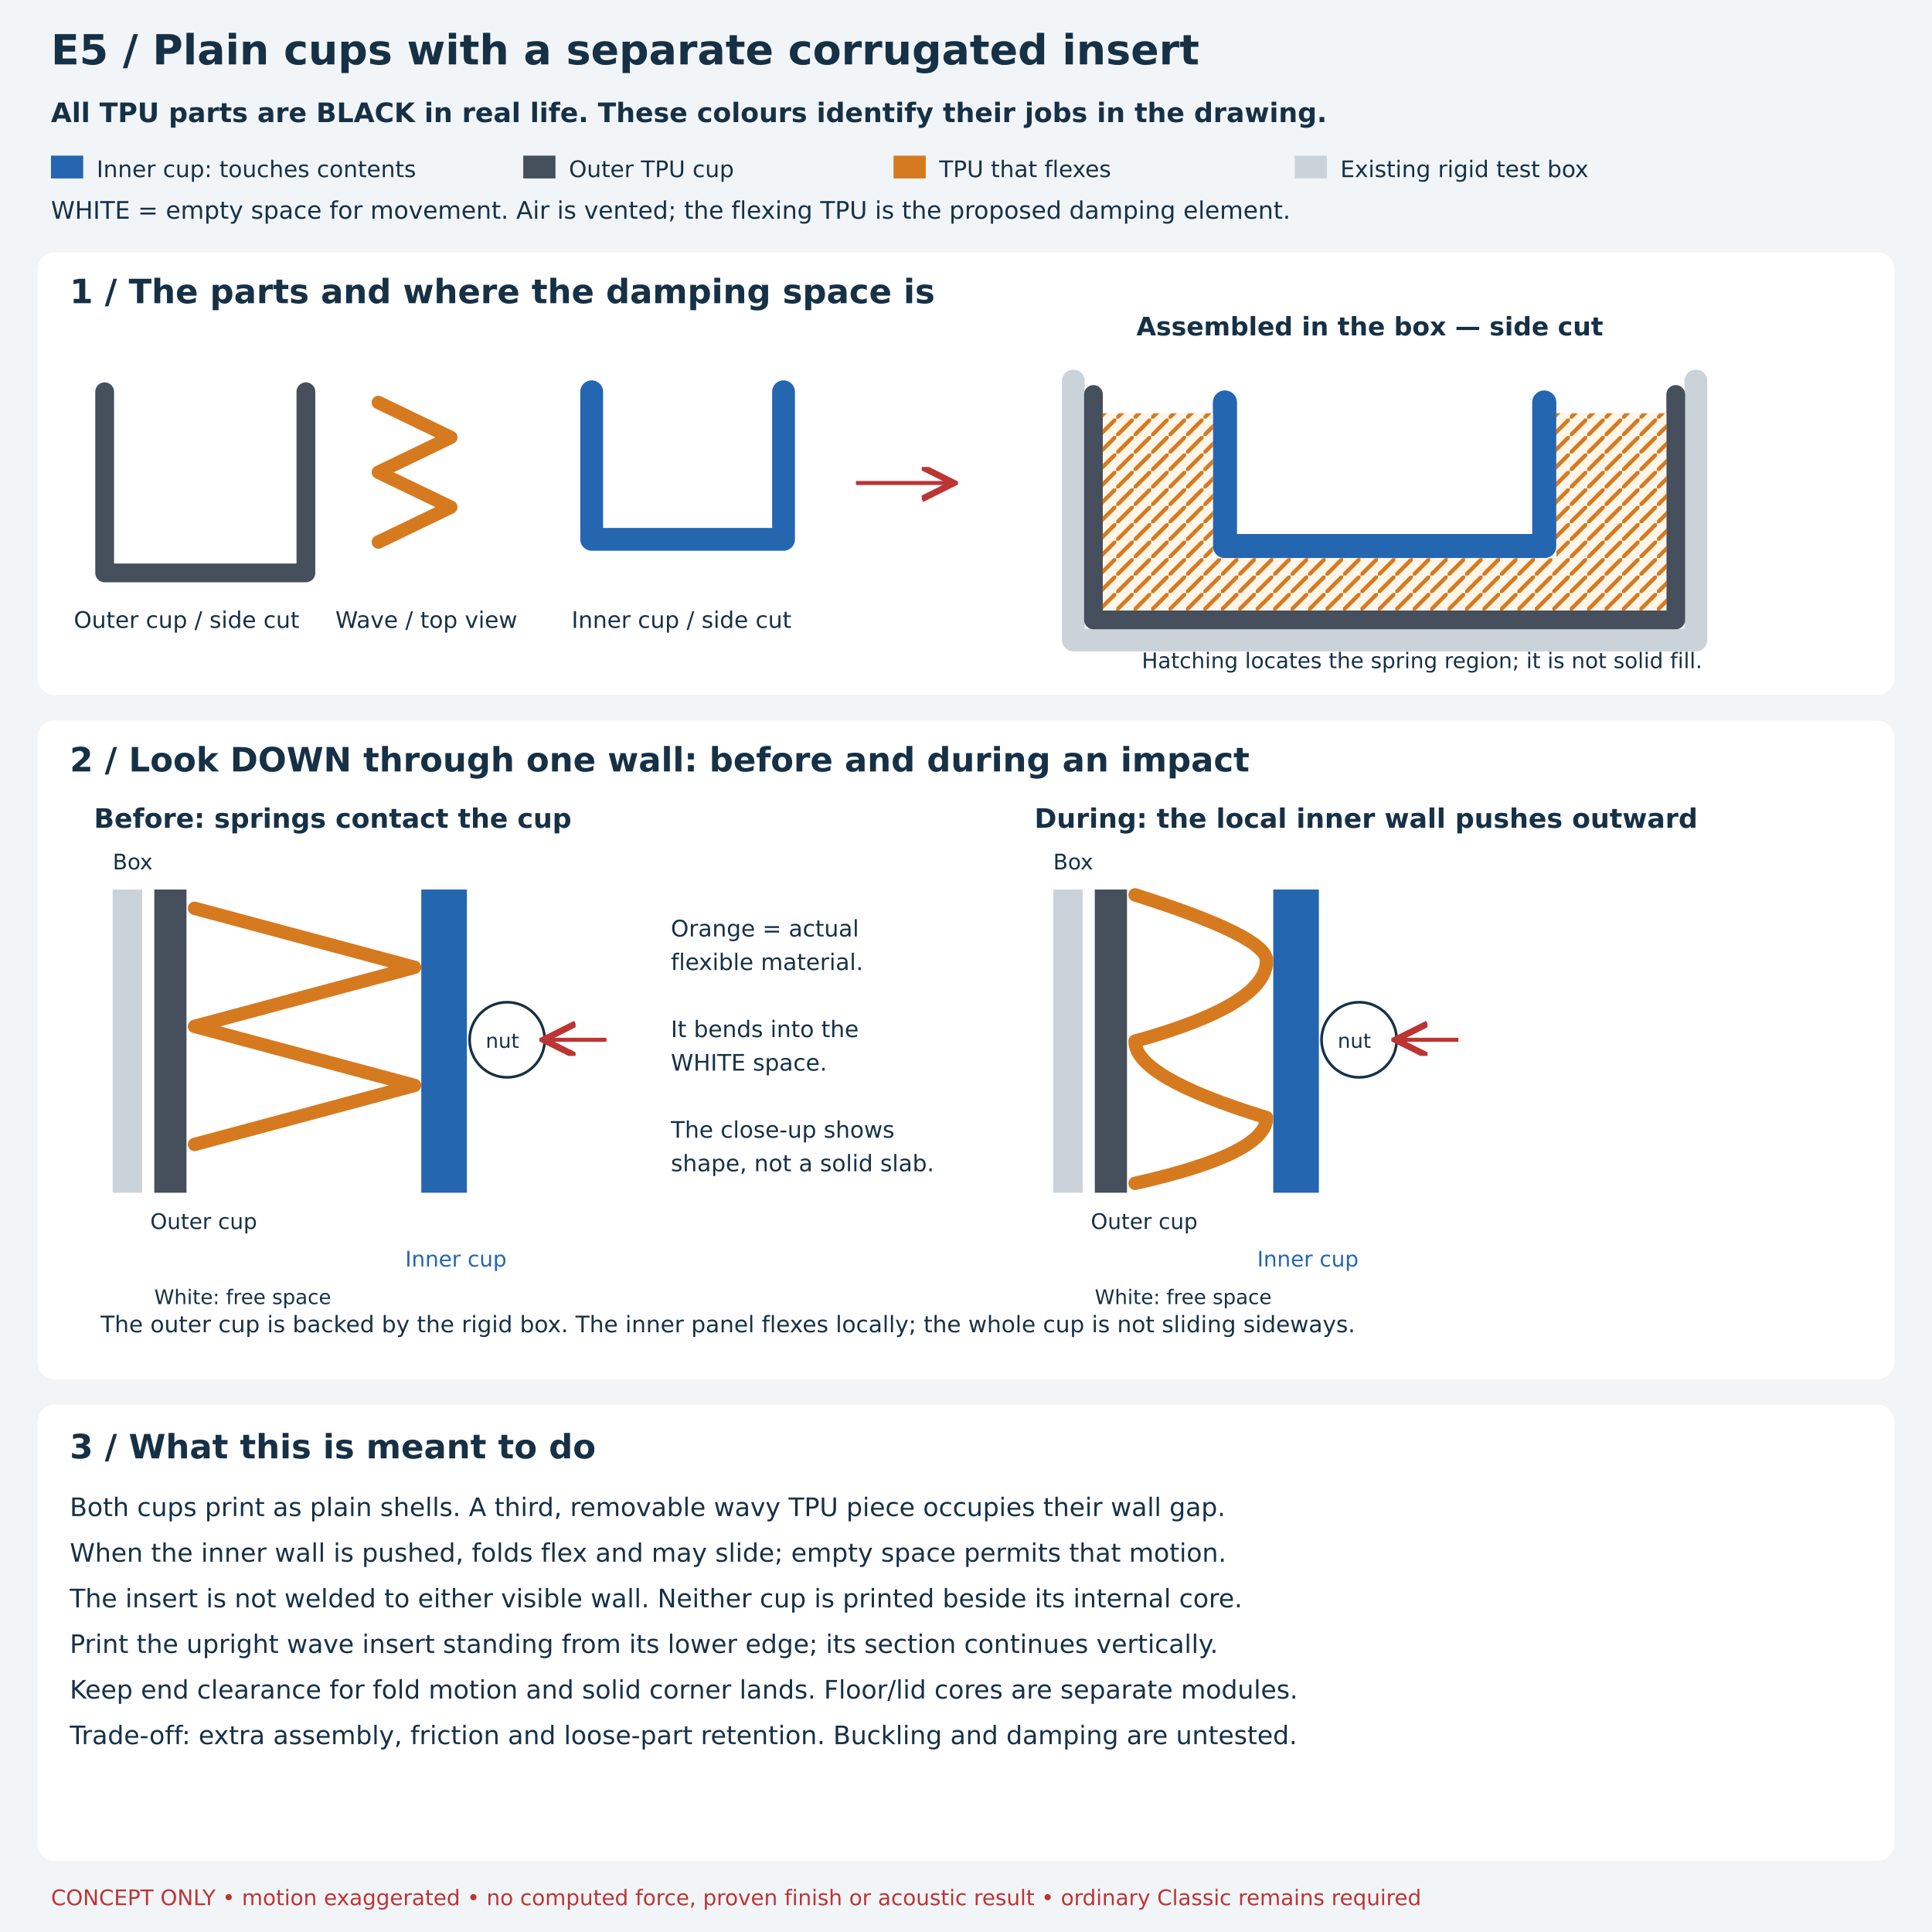
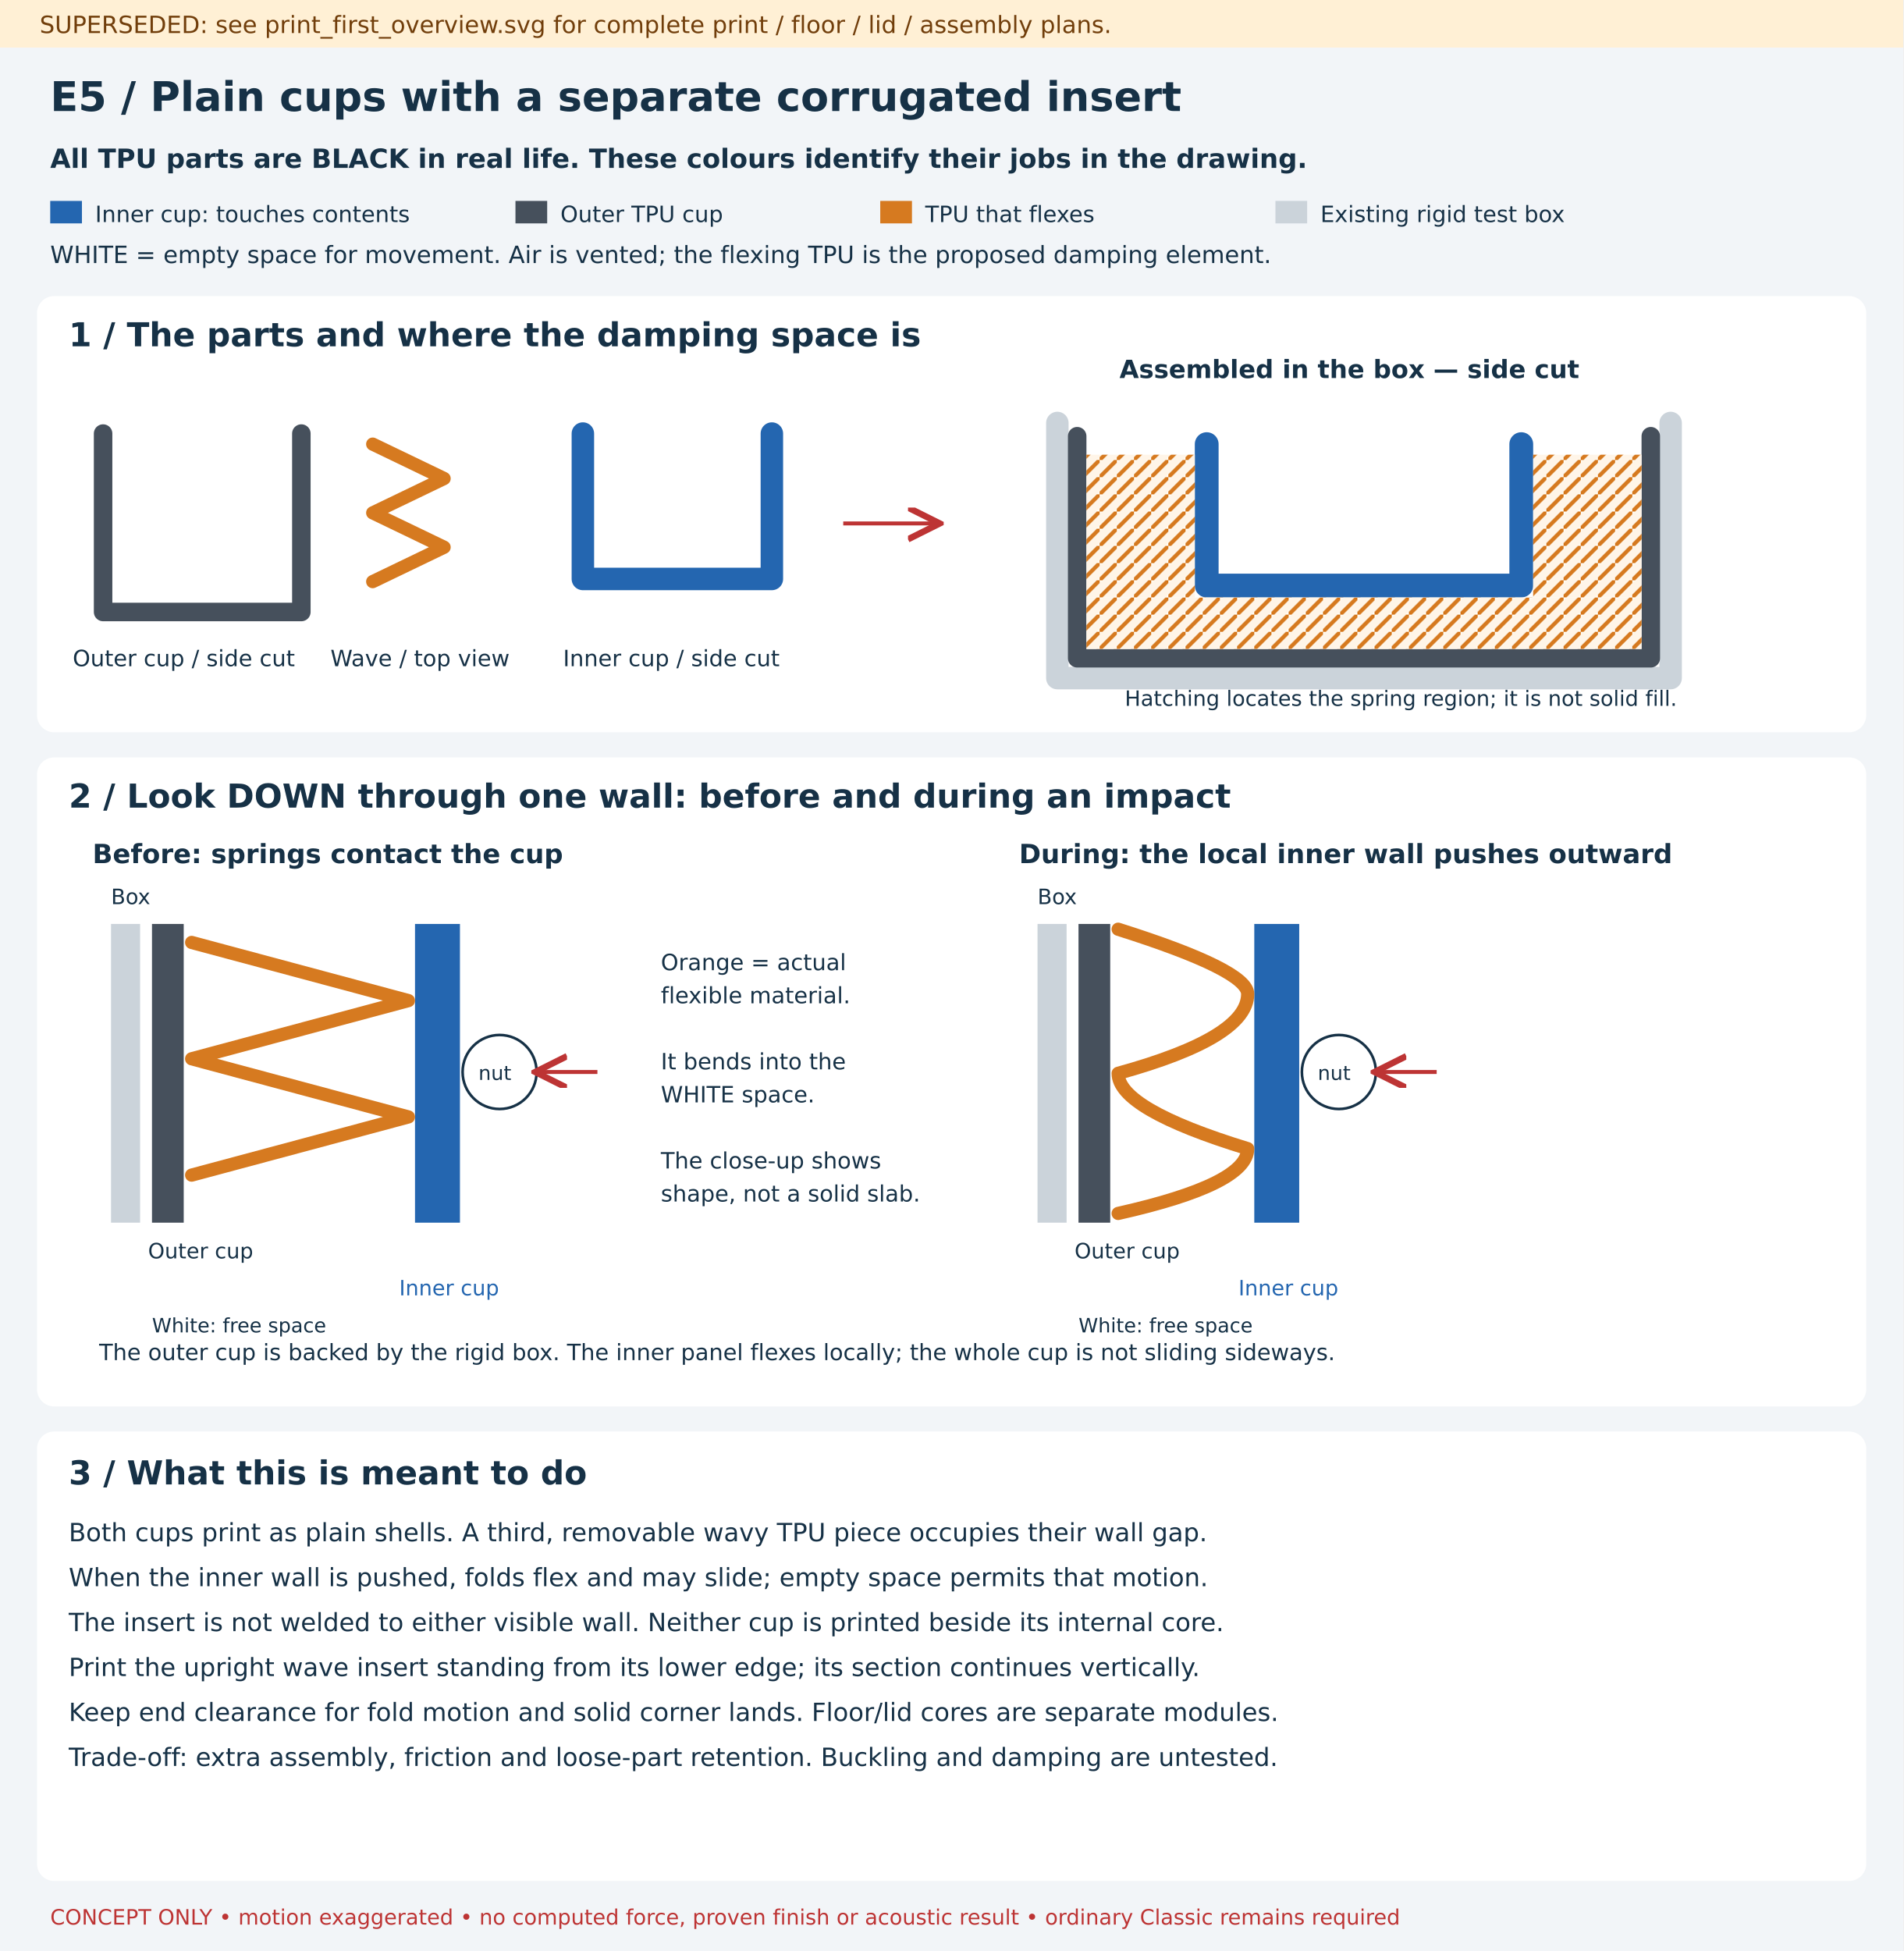
- <svg xmlns="http://www.w3.org/2000/svg" width="1440" height="1440" viewBox="0 0 1440 1440" role="img" aria-labelledby="title desc">
+ <svg xmlns="http://www.w3.org/2000/svg" width="1440" height="1476" viewBox="0 0 1440 1476" role="img" aria-labelledby="title desc">
  <defs>
    <marker id="arrow" markerWidth="9" markerHeight="9" refX="7" refY="4" orient="auto">
      <path d="M0 0 L8 4 L0 8" fill="none" stroke="#bd3434" stroke-width="1.6" />
    </marker>
    <pattern id="zone" width="13" height="13" patternUnits="userSpaceOnUse">
      <rect width="13" height="13" fill="#fff5e8" />
      <path d="M0 13 L13 0" stroke="#d67a20" stroke-width="3" />
    </pattern>
  </defs>
-   <g font-family="DejaVu Sans,sans-serif">
-     <rect x="0" y="0" width="1440" height="1440" fill="#f2f5f8" rx="0" />
-     <text x="38" y="48" font-size="31" fill="#163146" font-weight="700">E5 / Plain cups with a separate corrugated insert</text>
-     <text x="38" y="91" font-size="20" fill="#163146" font-weight="700">All TPU parts are BLACK in real life. These colours identify their jobs in the drawing.</text>
-     <rect x="38" y="116" width="24" height="17" fill="#2466b0" rx="0" />
-     <text x="72" y="132" font-size="17" fill="#163146" font-weight="400">Inner cup: touches contents</text>
-     <rect x="390" y="116" width="24" height="17" fill="#46505c" rx="0" />
-     <text x="424" y="132" font-size="17" fill="#163146" font-weight="400">Outer TPU cup</text>
-     <rect x="666" y="116" width="24" height="17" fill="#d67a20" rx="0" />
-     <text x="700" y="132" font-size="17" fill="#163146" font-weight="400">TPU that flexes</text>
-     <rect x="965" y="116" width="24" height="17" fill="#cbd3da" rx="0" />
-     <text x="999" y="132" font-size="17" fill="#163146" font-weight="400">Existing rigid test box</text>
-     <text x="38" y="163" font-size="18" fill="#163146" font-weight="400">WHITE = empty space for movement. Air is vented; the flexing TPU is the proposed damping element.</text>
-     <rect x="28" y="188" width="1384" height="330" fill="white" rx="13" />
-     <text x="52" y="226" font-size="25" fill="#163146" font-weight="700">1 / The parts and where the damping space is</text>
-     <path d="M78 292 V427 H228 V292" stroke="#46505c" stroke-width="14" stroke-linejoin="round" stroke-linecap="round" fill="none" />
-     <text x="55" y="468" font-size="17" fill="#163146" font-weight="400">Outer cup / side cut</text>
-     <path d="M282 300 L336 326 L282 352 L336 378 L282 404" stroke="#d67a20" stroke-width="10" stroke-linejoin="round" stroke-linecap="round" fill="none" />
-     <text x="250" y="468" font-size="17" fill="#163146" font-weight="400">Wave / top view</text>
-     <path d="M441 292 V402 H584 V292" stroke="#2466b0" stroke-width="17" stroke-linejoin="round" stroke-linecap="round" fill="none" />
-     <text x="426" y="468" font-size="17" fill="#163146" font-weight="400">Inner cup / side cut</text>
-     <path d="M638 360 L708 360" stroke="#bd3434" stroke-width="3" fill="none" marker-end="url(#arrow)" />
-     <path d="M800 284 V477 H1264 V284" stroke="#cbd3da" stroke-width="17" stroke-linejoin="round" stroke-linecap="round" fill="none" />
-     <path d="M815 294 V462 H1249 V294" stroke="#46505c" stroke-width="14" stroke-linejoin="round" stroke-linecap="round" fill="none" />
-     <path d="M913 300 V407 H1151 V300" stroke="#2466b0" stroke-width="18" stroke-linejoin="round" stroke-linecap="round" fill="none" />
-     <rect x="822" y="308" width="82" height="108" fill="url(#zone)" rx="0" />
-     <rect x="1160" y="308" width="82" height="108" fill="url(#zone)" rx="0" />
-     <rect x="822" y="416" width="420" height="39" fill="url(#zone)" rx="0" />
-     <text x="847" y="250" font-size="19" fill="#163146" font-weight="700">Assembled in the box — side cut</text>
-     <text x="851" y="498" font-size="16" fill="#163146" font-weight="400">Hatching locates the spring region; it is not solid fill.</text>
-     <rect x="28" y="537" width="1384" height="491" fill="white" rx="13" />
-     <text x="52" y="575" font-size="25" fill="#163146" font-weight="700">2 / Look DOWN through one wall: before and during an impact</text>
-     <text x="70" y="617" font-size="20" fill="#163146" font-weight="700">Before: springs contact the cup</text>
-     <text x="771" y="617" font-size="20" fill="#163146" font-weight="700">During: the local inner wall pushes outward</text>
-     <rect x="84" y="663" width="22" height="226" fill="#cbd3da" rx="0" />
-     <rect x="115" y="663" width="24" height="226" fill="#46505c" rx="0" />
-     <rect x="314" y="663" width="34" height="226" fill="#2466b0" rx="0" />
-     <path d="M145 677 L309 721 L145 765 L309 809 L145 853" stroke="#d67a20" stroke-width="10" stroke-linejoin="round" stroke-linecap="round" fill="none" />
-     <circle cx="378" cy="775" r="28" fill="white" stroke="#163146" stroke-width="2" />
-     <text x="362" y="781" font-size="15" fill="#163146" font-weight="400">nut</text>
-     <path d="M452 775 L408 775" stroke="#bd3434" stroke-width="3" fill="none" marker-end="url(#arrow)" />
-     <text x="84" y="648" font-size="16" fill="#163146" font-weight="400">Box</text>
-     <text x="112" y="916" font-size="16" fill="#163146" font-weight="400">Outer cup</text>
-     <text x="302" y="944" font-size="16" fill="#2466b0" font-weight="400">Inner cup</text>
-     <text x="115" y="972" font-size="15" fill="#163146" font-weight="400">White: free space</text>
-     <rect x="785" y="663" width="22" height="226" fill="#cbd3da" rx="0" />
-     <rect x="816" y="663" width="24" height="226" fill="#46505c" rx="0" />
-     <rect x="949" y="663" width="34" height="226" fill="#2466b0" rx="0" />
-     <path d="M846 667 Q944 698 944 716 Q944 749 846 776 Q846 803 944 833 Q944 860 846 882" stroke="#d67a20" stroke-width="10" stroke-linejoin="round" stroke-linecap="round" fill="none" />
-     <circle cx="1013" cy="775" r="28" fill="white" stroke="#163146" stroke-width="2" />
-     <text x="997" y="781" font-size="15" fill="#163146" font-weight="400">nut</text>
-     <path d="M1087 775 L1043 775" stroke="#bd3434" stroke-width="3" fill="none" marker-end="url(#arrow)" />
-     <text x="785" y="648" font-size="16" fill="#163146" font-weight="400">Box</text>
-     <text x="813" y="916" font-size="16" fill="#163146" font-weight="400">Outer cup</text>
-     <text x="937" y="944" font-size="16" fill="#2466b0" font-weight="400">Inner cup</text>
-     <text x="816" y="972" font-size="15" fill="#163146" font-weight="400">White: free space</text>
-     <text x="500" y="698" font-size="17" fill="#163146" font-weight="400">Orange = actual</text>
-     <text x="500" y="723" font-size="17" fill="#163146" font-weight="400">flexible material.</text>
-     <text x="500" y="748" font-size="17" fill="#163146" font-weight="400">
+   <rect x="0" y="0" width="1440" height="36" fill="#fff0d5" />
+   <text x="30" y="25" font-family="DejaVu Sans,sans-serif" font-size="18" fill="#713e0b">SUPERSEDED: see print_first_overview.svg for complete print / floor / lid / assembly plans.</text>
+   <g transform="translate(0 36)">
+     <g font-family="DejaVu Sans,sans-serif">
+       <rect x="0" y="0" width="1440" height="1440" fill="#f2f5f8" rx="0" />
+       <text x="38" y="48" font-size="31" fill="#163146" font-weight="700">E5 / Plain cups with a separate corrugated insert</text>
+       <text x="38" y="91" font-size="20" fill="#163146" font-weight="700">All TPU parts are BLACK in real life. These colours identify their jobs in the drawing.</text>
+       <rect x="38" y="116" width="24" height="17" fill="#2466b0" rx="0" />
+       <text x="72" y="132" font-size="17" fill="#163146" font-weight="400">Inner cup: touches contents</text>
+       <rect x="390" y="116" width="24" height="17" fill="#46505c" rx="0" />
+       <text x="424" y="132" font-size="17" fill="#163146" font-weight="400">Outer TPU cup</text>
+       <rect x="666" y="116" width="24" height="17" fill="#d67a20" rx="0" />
+       <text x="700" y="132" font-size="17" fill="#163146" font-weight="400">TPU that flexes</text>
+       <rect x="965" y="116" width="24" height="17" fill="#cbd3da" rx="0" />
+       <text x="999" y="132" font-size="17" fill="#163146" font-weight="400">Existing rigid test box</text>
+       <text x="38" y="163" font-size="18" fill="#163146" font-weight="400">WHITE = empty space for movement. Air is vented; the flexing TPU is the proposed damping element.</text>
+       <rect x="28" y="188" width="1384" height="330" fill="white" rx="13" />
+       <text x="52" y="226" font-size="25" fill="#163146" font-weight="700">1 / The parts and where the damping space is</text>
+       <path d="M78 292 V427 H228 V292" stroke="#46505c" stroke-width="14" stroke-linejoin="round" stroke-linecap="round" fill="none" />
+       <text x="55" y="468" font-size="17" fill="#163146" font-weight="400">Outer cup / side cut</text>
+       <path d="M282 300 L336 326 L282 352 L336 378 L282 404" stroke="#d67a20" stroke-width="10" stroke-linejoin="round" stroke-linecap="round" fill="none" />
+       <text x="250" y="468" font-size="17" fill="#163146" font-weight="400">Wave / top view</text>
+       <path d="M441 292 V402 H584 V292" stroke="#2466b0" stroke-width="17" stroke-linejoin="round" stroke-linecap="round" fill="none" />
+       <text x="426" y="468" font-size="17" fill="#163146" font-weight="400">Inner cup / side cut</text>
+       <path d="M638 360 L708 360" stroke="#bd3434" stroke-width="3" fill="none" marker-end="url(#arrow)" />
+       <path d="M800 284 V477 H1264 V284" stroke="#cbd3da" stroke-width="17" stroke-linejoin="round" stroke-linecap="round" fill="none" />
+       <path d="M815 294 V462 H1249 V294" stroke="#46505c" stroke-width="14" stroke-linejoin="round" stroke-linecap="round" fill="none" />
+       <path d="M913 300 V407 H1151 V300" stroke="#2466b0" stroke-width="18" stroke-linejoin="round" stroke-linecap="round" fill="none" />
+       <rect x="822" y="308" width="82" height="108" fill="url(#zone)" rx="0" />
+       <rect x="1160" y="308" width="82" height="108" fill="url(#zone)" rx="0" />
+       <rect x="822" y="416" width="420" height="39" fill="url(#zone)" rx="0" />
+       <text x="847" y="250" font-size="19" fill="#163146" font-weight="700">Assembled in the box — side cut</text>
+       <text x="851" y="498" font-size="16" fill="#163146" font-weight="400">Hatching locates the spring region; it is not solid fill.</text>
+       <rect x="28" y="537" width="1384" height="491" fill="white" rx="13" />
+       <text x="52" y="575" font-size="25" fill="#163146" font-weight="700">2 / Look DOWN through one wall: before and during an impact</text>
+       <text x="70" y="617" font-size="20" fill="#163146" font-weight="700">Before: springs contact the cup</text>
+       <text x="771" y="617" font-size="20" fill="#163146" font-weight="700">During: the local inner wall pushes outward</text>
+       <rect x="84" y="663" width="22" height="226" fill="#cbd3da" rx="0" />
+       <rect x="115" y="663" width="24" height="226" fill="#46505c" rx="0" />
+       <rect x="314" y="663" width="34" height="226" fill="#2466b0" rx="0" />
+       <path d="M145 677 L309 721 L145 765 L309 809 L145 853" stroke="#d67a20" stroke-width="10" stroke-linejoin="round" stroke-linecap="round" fill="none" />
+       <circle cx="378" cy="775" r="28" fill="white" stroke="#163146" stroke-width="2" />
+       <text x="362" y="781" font-size="15" fill="#163146" font-weight="400">nut</text>
+       <path d="M452 775 L408 775" stroke="#bd3434" stroke-width="3" fill="none" marker-end="url(#arrow)" />
+       <text x="84" y="648" font-size="16" fill="#163146" font-weight="400">Box</text>
+       <text x="112" y="916" font-size="16" fill="#163146" font-weight="400">Outer cup</text>
+       <text x="302" y="944" font-size="16" fill="#2466b0" font-weight="400">Inner cup</text>
+       <text x="115" y="972" font-size="15" fill="#163146" font-weight="400">White: free space</text>
+       <rect x="785" y="663" width="22" height="226" fill="#cbd3da" rx="0" />
+       <rect x="816" y="663" width="24" height="226" fill="#46505c" rx="0" />
+       <rect x="949" y="663" width="34" height="226" fill="#2466b0" rx="0" />
+       <path d="M846 667 Q944 698 944 716 Q944 749 846 776 Q846 803 944 833 Q944 860 846 882" stroke="#d67a20" stroke-width="10" stroke-linejoin="round" stroke-linecap="round" fill="none" />
+       <circle cx="1013" cy="775" r="28" fill="white" stroke="#163146" stroke-width="2" />
+       <text x="997" y="781" font-size="15" fill="#163146" font-weight="400">nut</text>
+       <path d="M1087 775 L1043 775" stroke="#bd3434" stroke-width="3" fill="none" marker-end="url(#arrow)" />
+       <text x="785" y="648" font-size="16" fill="#163146" font-weight="400">Box</text>
+       <text x="813" y="916" font-size="16" fill="#163146" font-weight="400">Outer cup</text>
+       <text x="937" y="944" font-size="16" fill="#2466b0" font-weight="400">Inner cup</text>
+       <text x="816" y="972" font-size="15" fill="#163146" font-weight="400">White: free space</text>
+       <text x="500" y="698" font-size="17" fill="#163146" font-weight="400">Orange = actual</text>
+       <text x="500" y="723" font-size="17" fill="#163146" font-weight="400">flexible material.</text>
+       <text x="500" y="748" font-size="17" fill="#163146" font-weight="400">
</text>
-     <text x="500" y="773" font-size="17" fill="#163146" font-weight="400">It bends into the</text>
-     <text x="500" y="798" font-size="17" fill="#163146" font-weight="400">WHITE space.</text>
-     <text x="500" y="823" font-size="17" fill="#163146" font-weight="400">
+       <text x="500" y="773" font-size="17" fill="#163146" font-weight="400">It bends into the</text>
+       <text x="500" y="798" font-size="17" fill="#163146" font-weight="400">WHITE space.</text>
+       <text x="500" y="823" font-size="17" fill="#163146" font-weight="400">
</text>
-     <text x="500" y="848" font-size="17" fill="#163146" font-weight="400">The close-up shows</text>
-     <text x="500" y="873" font-size="17" fill="#163146" font-weight="400">shape, not a solid slab.</text>
-     <text x="75" y="993" font-size="17" fill="#163146" font-weight="400">The outer cup is backed by the rigid box. The inner panel flexes locally; the whole cup is not sliding sideways.</text>
-     <rect x="28" y="1047" width="1384" height="340" fill="white" rx="13" />
-     <text x="52" y="1087" font-size="25" fill="#163146" font-weight="700">3 / What this is meant to do</text>
-     <text x="52" y="1130" font-size="19" fill="#163146" font-weight="400">Both cups print as plain shells. A third, removable wavy TPU piece occupies their wall gap.</text>
-     <text x="52" y="1164" font-size="19" fill="#163146" font-weight="400">When the inner wall is pushed, folds flex and may slide; empty space permits that motion.</text>
-     <text x="52" y="1198" font-size="19" fill="#163146" font-weight="400">The insert is not welded to either visible wall. Neither cup is printed beside its internal core.</text>
-     <text x="52" y="1232" font-size="19" fill="#163146" font-weight="400">Print the upright wave insert standing from its lower edge; its section continues vertically.</text>
-     <text x="52" y="1266" font-size="19" fill="#163146" font-weight="400">Keep end clearance for fold motion and solid corner lands. Floor/lid cores are separate modules.</text>
-     <text x="52" y="1300" font-size="19" fill="#163146" font-weight="400">Trade-off: extra assembly, friction and loose-part retention. Buckling and damping are untested.</text>
-     <text x="38" y="1420" font-size="16" fill="#bd3434" font-weight="400">CONCEPT ONLY • motion exaggerated • no computed force, proven finish or acoustic result • ordinary Classic remains required</text>
+       <text x="500" y="848" font-size="17" fill="#163146" font-weight="400">The close-up shows</text>
+       <text x="500" y="873" font-size="17" fill="#163146" font-weight="400">shape, not a solid slab.</text>
+       <text x="75" y="993" font-size="17" fill="#163146" font-weight="400">The outer cup is backed by the rigid box. The inner panel flexes locally; the whole cup is not sliding sideways.</text>
+       <rect x="28" y="1047" width="1384" height="340" fill="white" rx="13" />
+       <text x="52" y="1087" font-size="25" fill="#163146" font-weight="700">3 / What this is meant to do</text>
+       <text x="52" y="1130" font-size="19" fill="#163146" font-weight="400">Both cups print as plain shells. A third, removable wavy TPU piece occupies their wall gap.</text>
+       <text x="52" y="1164" font-size="19" fill="#163146" font-weight="400">When the inner wall is pushed, folds flex and may slide; empty space permits that motion.</text>
+       <text x="52" y="1198" font-size="19" fill="#163146" font-weight="400">The insert is not welded to either visible wall. Neither cup is printed beside its internal core.</text>
+       <text x="52" y="1232" font-size="19" fill="#163146" font-weight="400">Print the upright wave insert standing from its lower edge; its section continues vertically.</text>
+       <text x="52" y="1266" font-size="19" fill="#163146" font-weight="400">Keep end clearance for fold motion and solid corner lands. Floor/lid cores are separate modules.</text>
+       <text x="52" y="1300" font-size="19" fill="#163146" font-weight="400">Trade-off: extra assembly, friction and loose-part retention. Buckling and damping are untested.</text>
+       <text x="38" y="1420" font-size="16" fill="#bd3434" font-weight="400">CONCEPT ONLY • motion exaggerated • no computed force, proven finish or acoustic result • ordinary Classic remains required</text>
+     </g>
  </g>
</svg>
